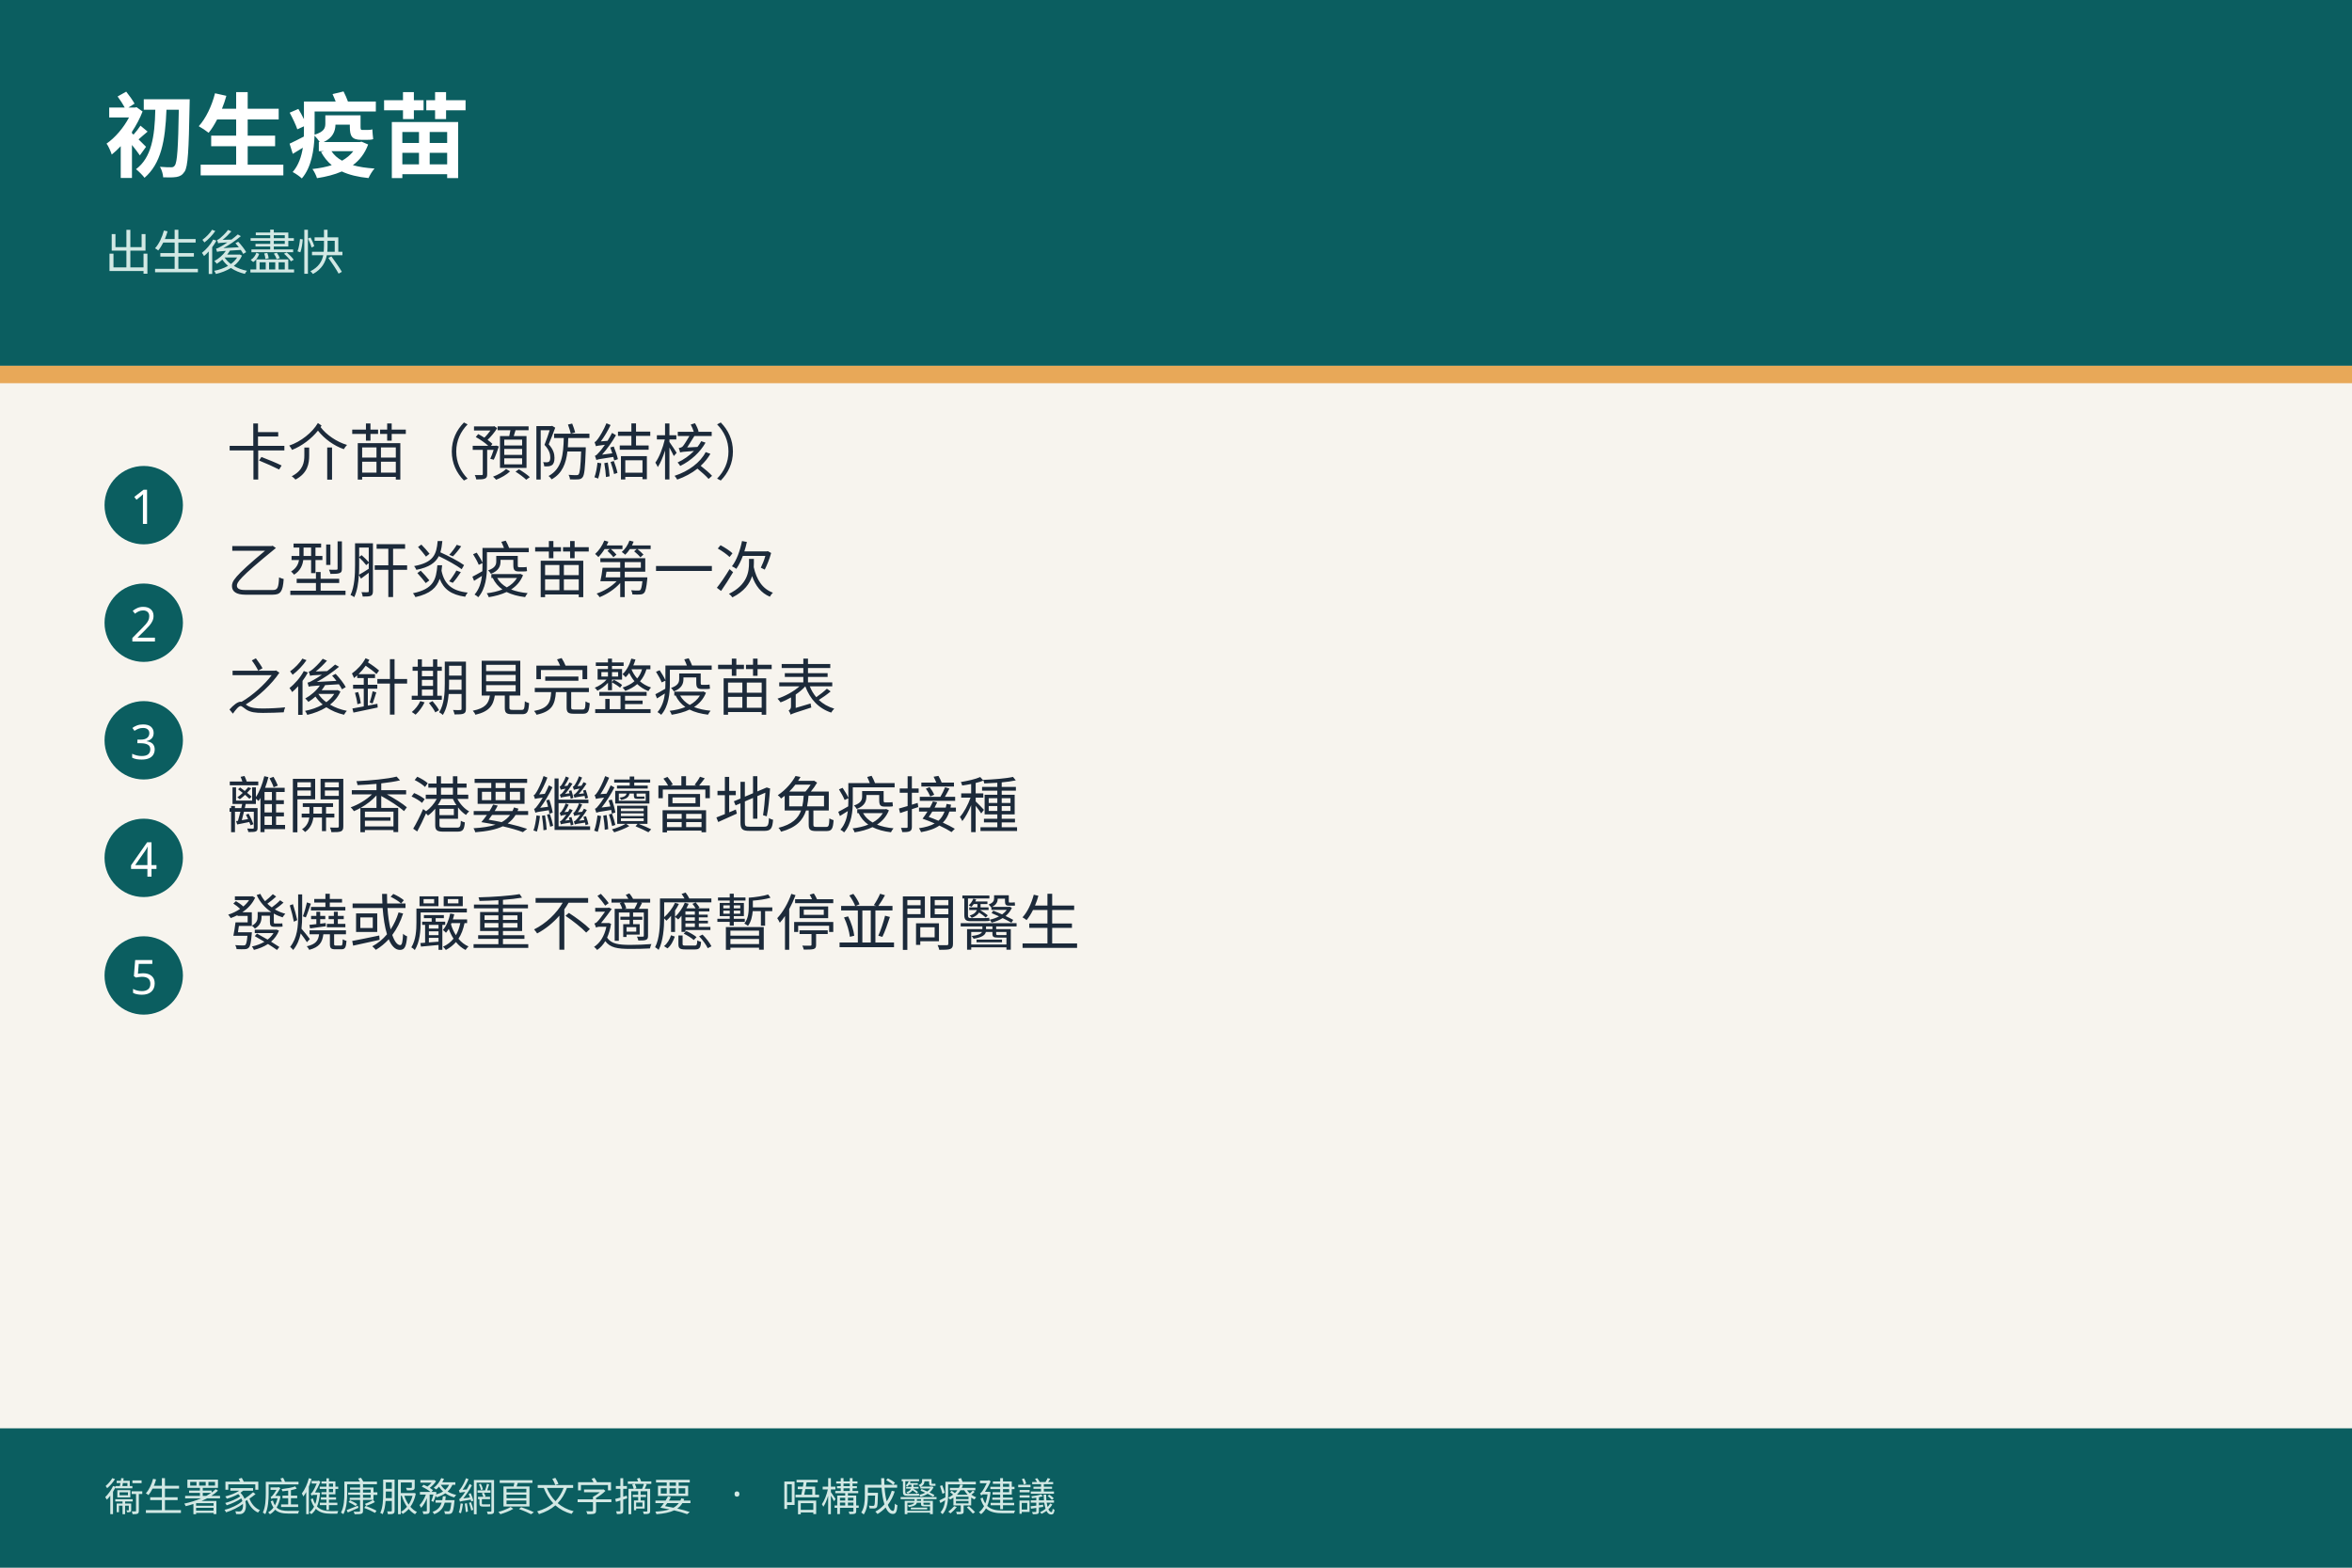
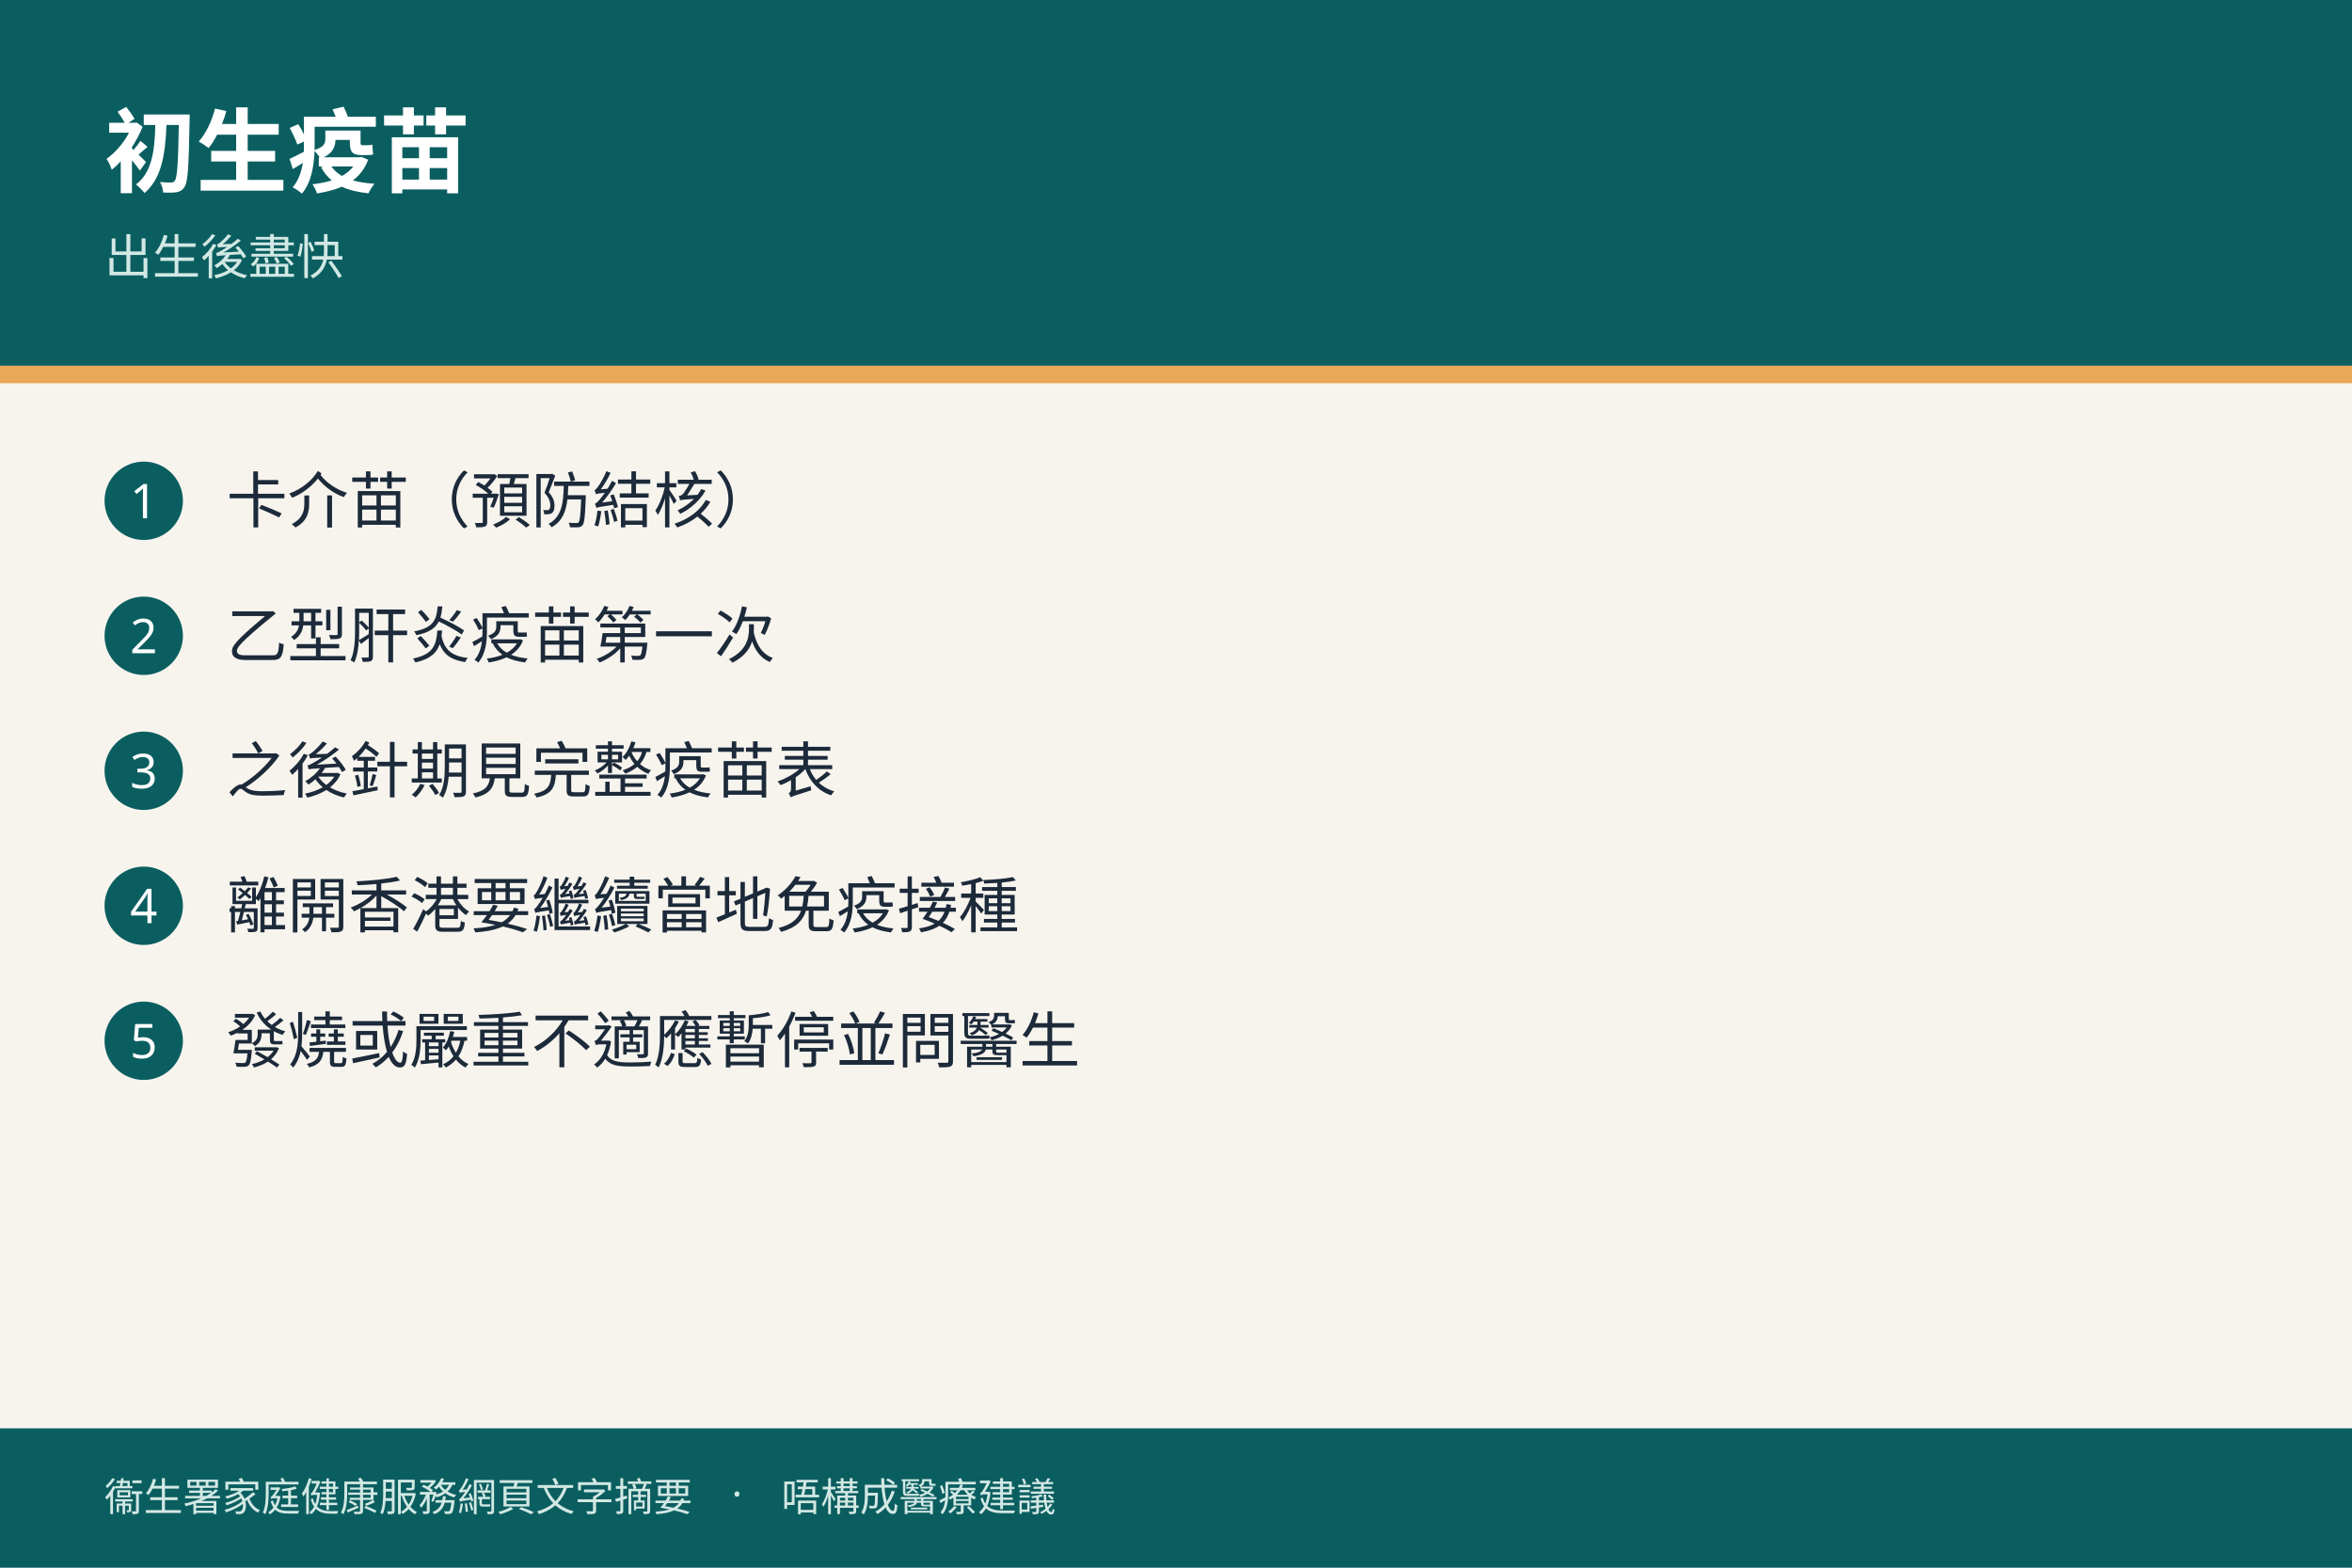
<svg xmlns="http://www.w3.org/2000/svg" viewBox="0 0 1080 720" width="100%" role="img" xml:lang="zh-Hant-HK">
  <style>text{font-family:"PingFang HK","Heiti TC","Noto Sans TC","Hiragino Sans CNS",sans-serif}</style>
  <rect width="1080" height="720" fill="#f7f4ee" />
  <rect width="1080" height="168" fill="#0b5e60" />
  <rect y="168" width="1080" height="8" fill="#e8a858" />
-   <text x="48" y="78" fill="#ffffff" font-size="42" font-weight="600">初生疫苗</text>
-   <text x="48" y="124" fill="#d2e8e4" font-size="22">出生後盡快</text>
-   <circle cx="66" cy="232" r="18" fill="#0b5e60" />
-   <text x="66" y="233" fill="#ffffff" font-size="22" text-anchor="middle" dominant-baseline="middle">1</text>
-   <text x="104" y="218" fill="#1c2a3a" font-size="28">卡介苗（預防結核）</text>
-   <circle cx="66" cy="286" r="18" fill="#0b5e60" />
-   <text x="66" y="287" fill="#ffffff" font-size="22" text-anchor="middle" dominant-baseline="middle">2</text>
-   <text x="104" y="272" fill="#1c2a3a" font-size="28">乙型肝炎疫苗第一次</text>
-   <circle cx="66" cy="340" r="18" fill="#0b5e60" />
-   <text x="66" y="341" fill="#ffffff" font-size="22" text-anchor="middle" dominant-baseline="middle">3</text>
-   <text x="104" y="326" fill="#1c2a3a" font-size="28">之後針期見完整疫苗表</text>
-   <circle cx="66" cy="394" r="18" fill="#0b5e60" />
-   <text x="66" y="395" fill="#ffffff" font-size="22" text-anchor="middle" dominant-baseline="middle">4</text>
-   <text x="104" y="380" fill="#1c2a3a" font-size="28">離開香港要繼續當地免疫接種</text>
-   <circle cx="66" cy="448" r="18" fill="#0b5e60" />
-   <text x="66" y="449" fill="#ffffff" font-size="22" text-anchor="middle" dominant-baseline="middle">5</text>
-   <text x="104" y="434" fill="#1c2a3a" font-size="28">發燒或嚴重不適應暫停並問醫生</text>
+   <text x="48" y="70" dy="15" fill="#ffffff" font-size="42" font-weight="600">初生疫苗</text>
+   <text x="48" y="118" dy="8" fill="#d2e8e4" font-size="22">出生後盡快</text>
+   <circle cx="66" cy="230" r="18" fill="#0b5e60" />
+   <text x="66" y="230" dy="8" fill="#ffffff" font-size="22" text-anchor="middle">1</text>
+   <text x="104" y="230" dy="10" fill="#1c2a3a" font-size="28">卡介苗（預防結核）</text>
+   <circle cx="66" cy="292" r="18" fill="#0b5e60" />
+   <text x="66" y="292" dy="8" fill="#ffffff" font-size="22" text-anchor="middle">2</text>
+   <text x="104" y="292" dy="10" fill="#1c2a3a" font-size="28">乙型肝炎疫苗第一次</text>
+   <circle cx="66" cy="354" r="18" fill="#0b5e60" />
+   <text x="66" y="354" dy="8" fill="#ffffff" font-size="22" text-anchor="middle">3</text>
+   <text x="104" y="354" dy="10" fill="#1c2a3a" font-size="28">之後針期見完整疫苗表</text>
+   <circle cx="66" cy="416" r="18" fill="#0b5e60" />
+   <text x="66" y="416" dy="8" fill="#ffffff" font-size="22" text-anchor="middle">4</text>
+   <text x="104" y="416" dy="10" fill="#1c2a3a" font-size="28">離開香港要繼續當地免疫接種</text>
+   <circle cx="66" cy="478" r="18" fill="#0b5e60" />
+   <text x="66" y="478" dy="8" fill="#ffffff" font-size="22" text-anchor="middle">5</text>
+   <text x="104" y="478" dy="10" fill="#1c2a3a" font-size="28">發燒或嚴重不適應暫停並問醫生</text>
  <rect y="656" width="1080" height="64" fill="#0b5e60" />
-   <text x="48" y="694" fill="#d2e8e4" font-size="18">衞生署家庭健康服務網頁文字摘要　·　唔構成醫療建議</text>
+   <text x="48" y="688" dy="6" fill="#d2e8e4" font-size="18">衞生署家庭健康服務網頁文字摘要　·　唔構成醫療建議</text>
</svg>
